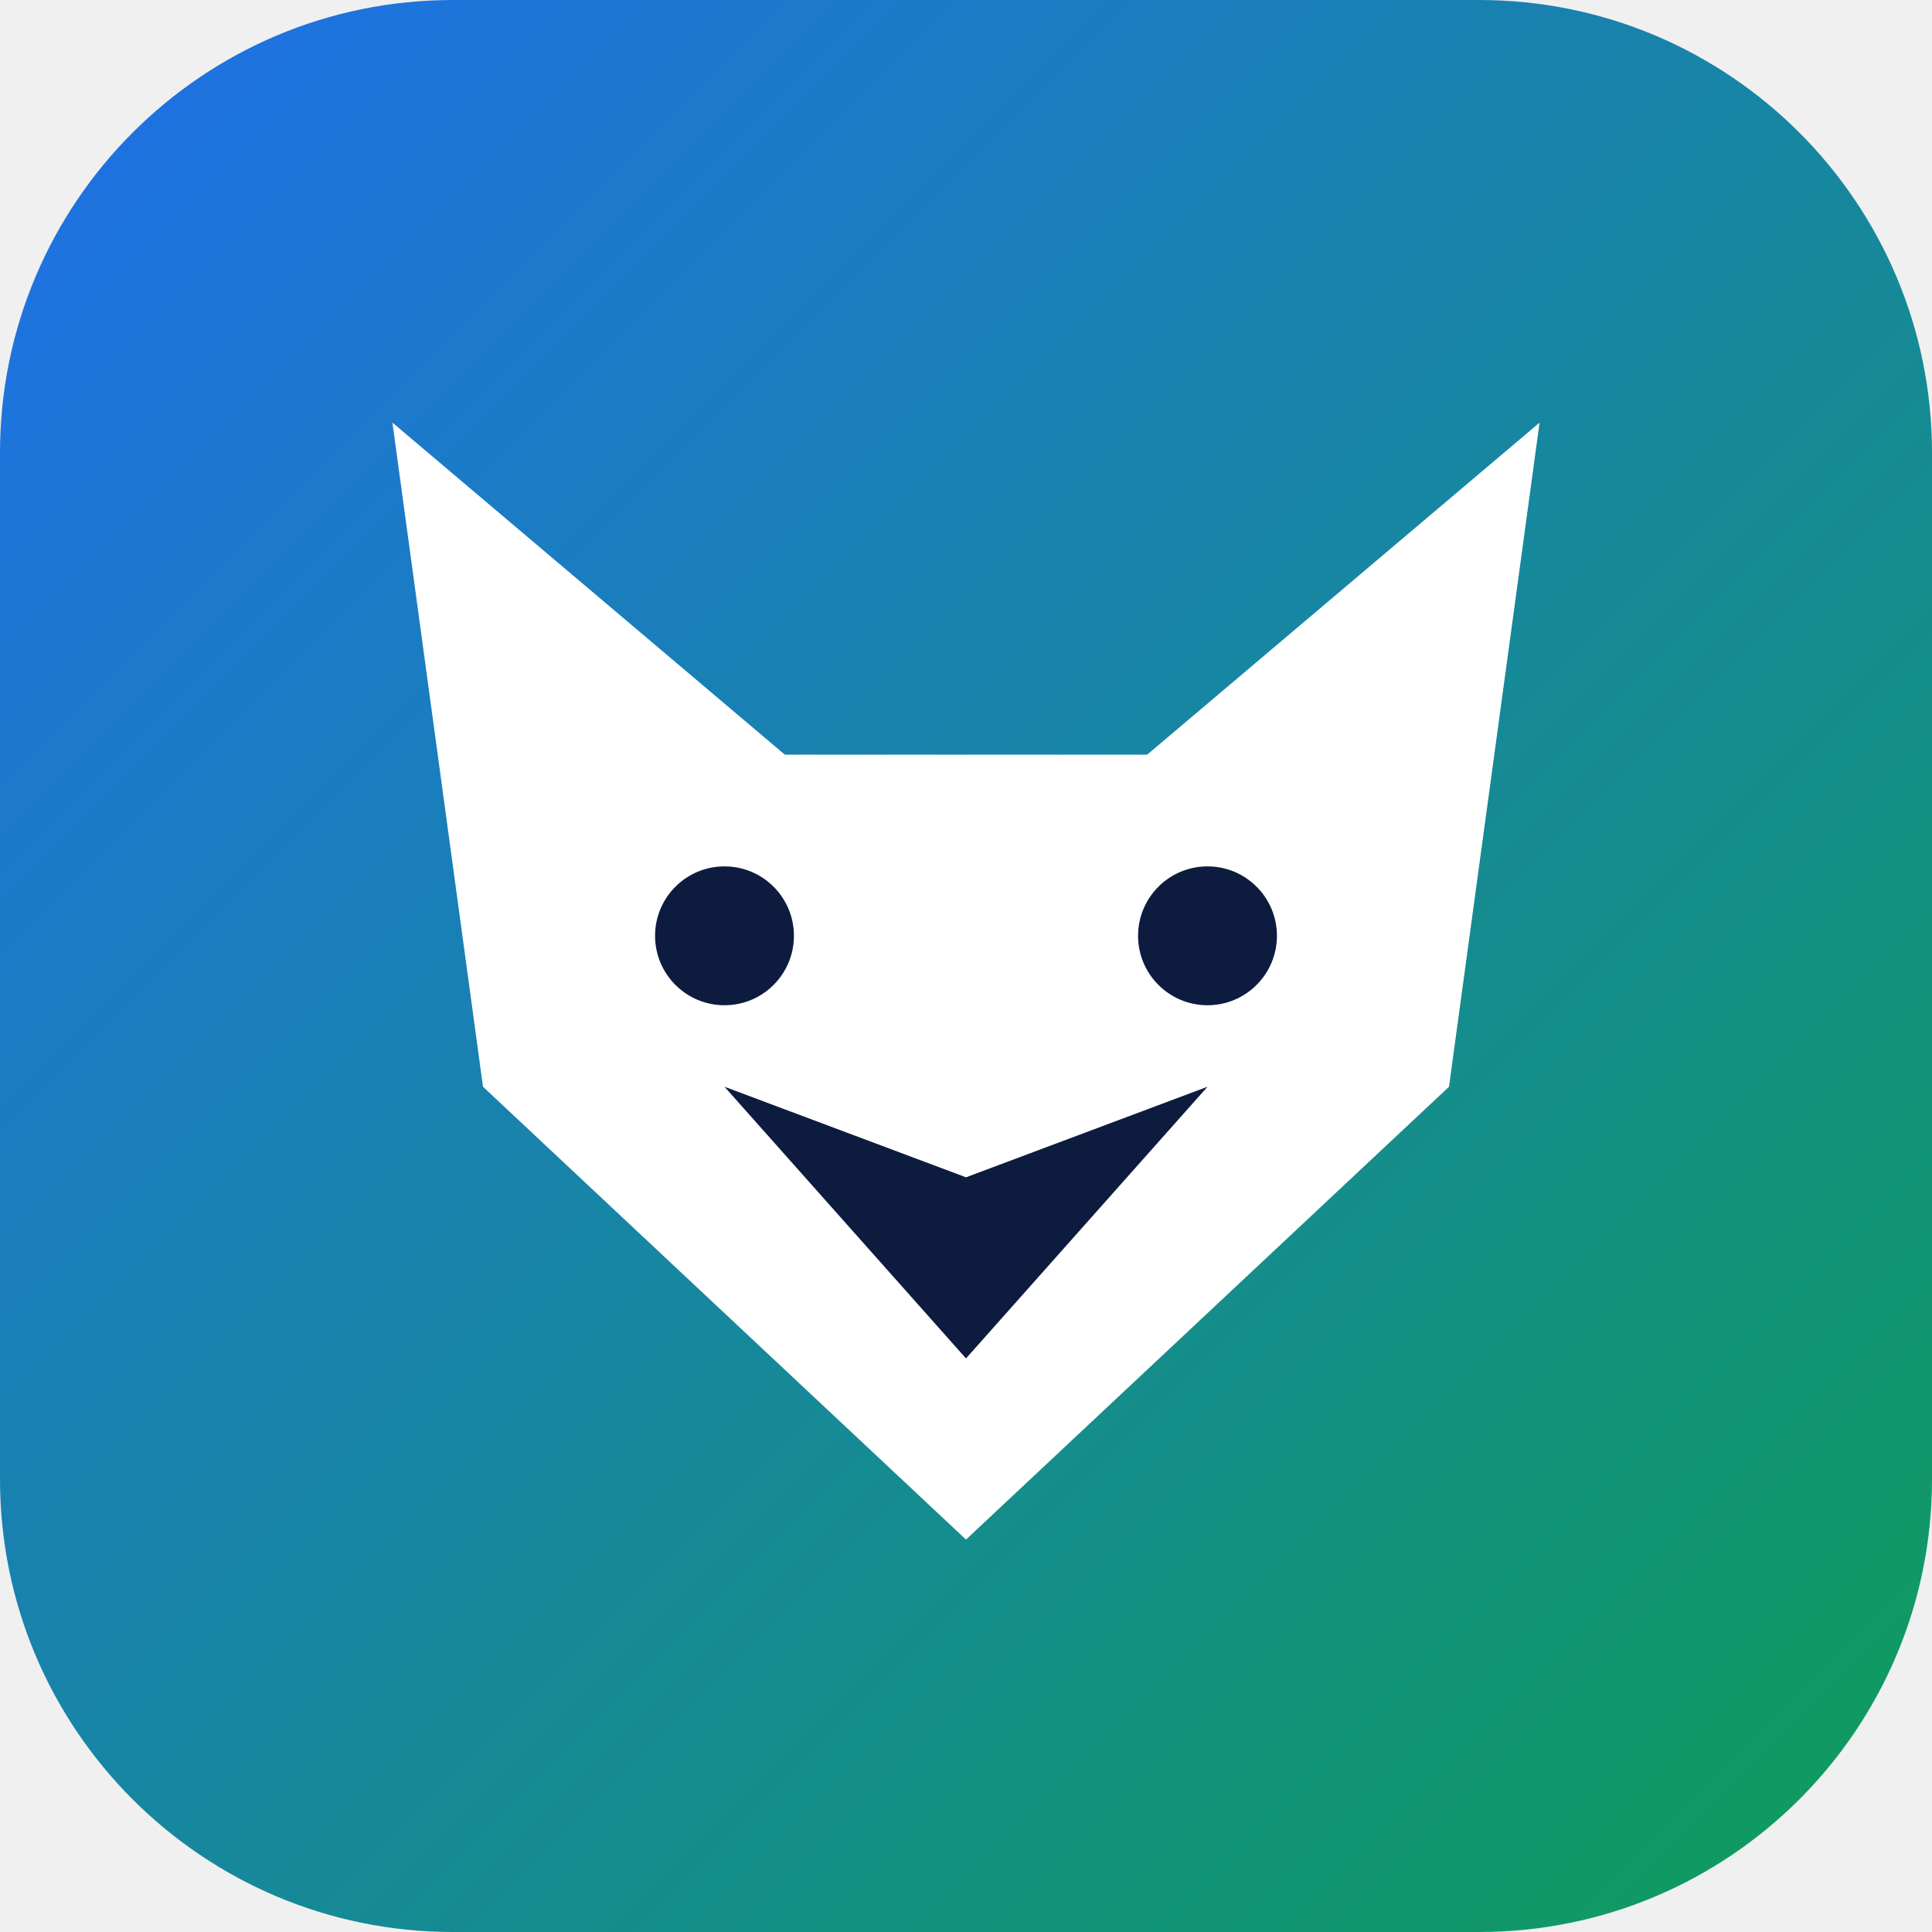
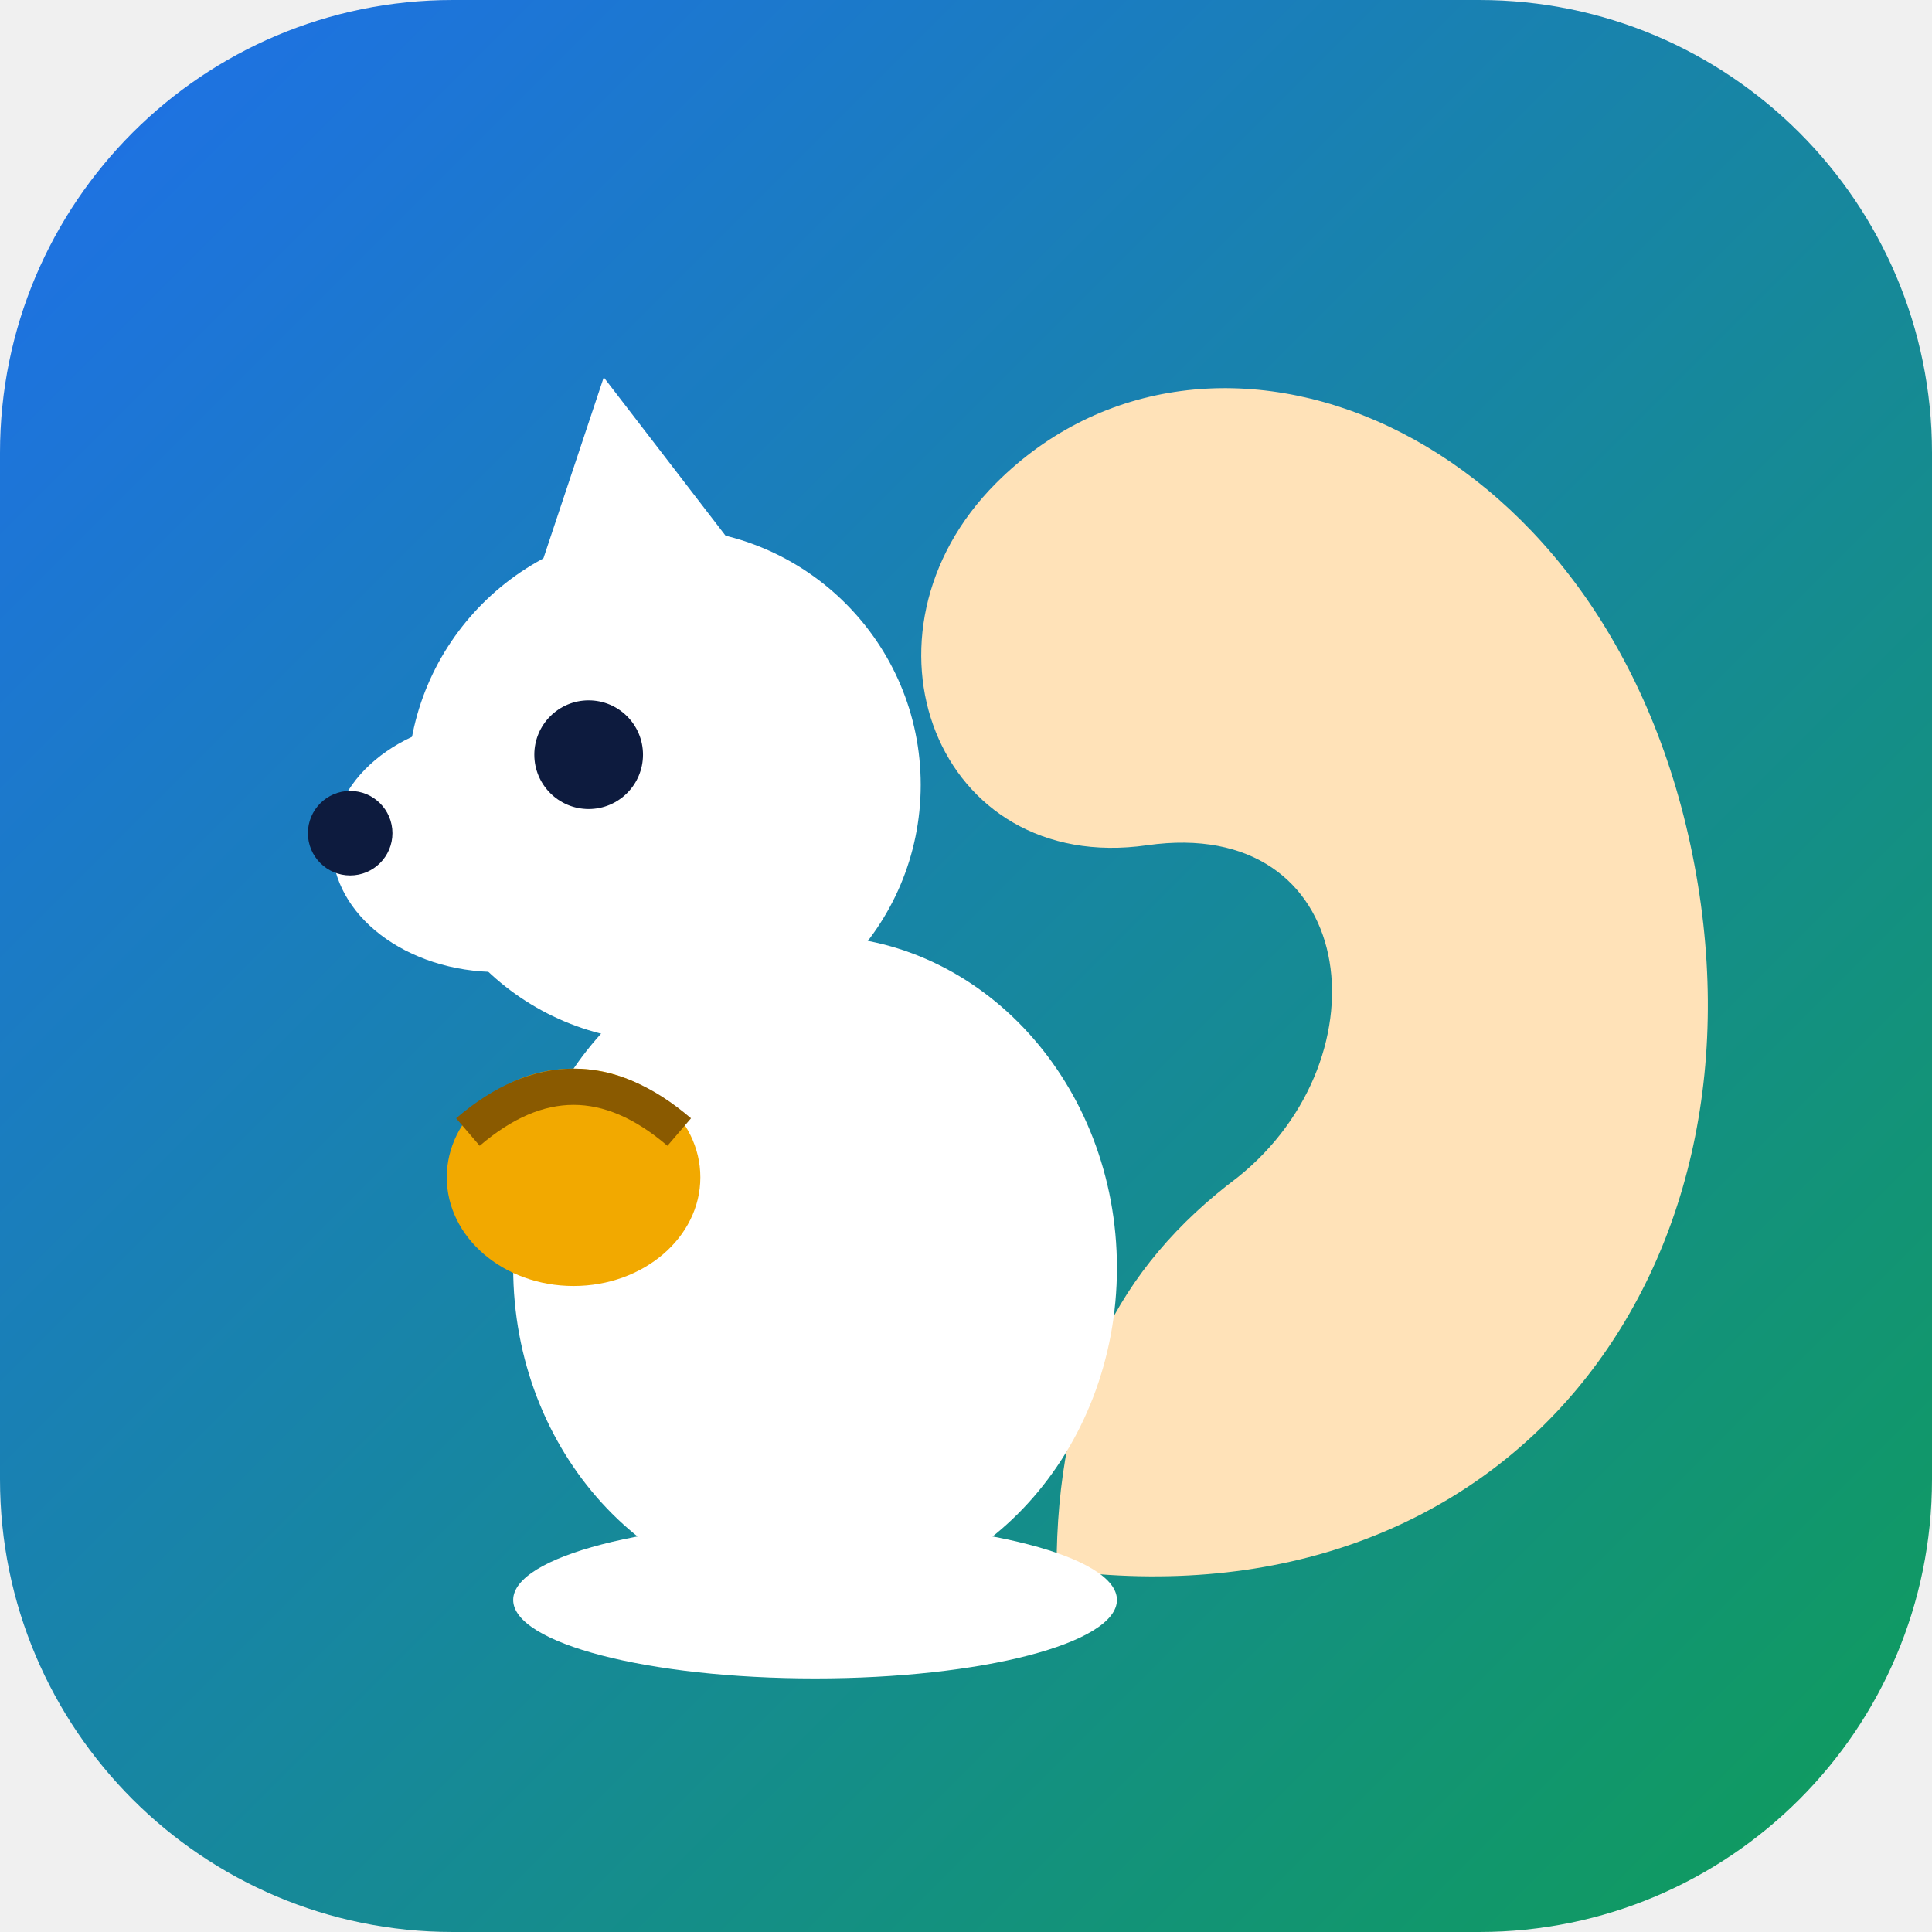
<svg xmlns="http://www.w3.org/2000/svg" viewBox="0 0 64 64">
  <defs>
-     <linearGradient id="lg" x1="0" y1="0" x2="1" y2="1">
+     <linearGradient id="wg" x1="0" y1="0" x2="1" y2="1">
      <stop offset="0" stop-color="#1f6feb" />
      <stop offset="1" stop-color="#0f9d58" />
    </linearGradient>
  </defs>
-   <rect width="64" height="64" rx="15" fill="url(#lg)" />
-   <path d="M13 14l13 11h12l13-11-3 22-16 15-16-15z" fill="#fff" />
-   <path d="M24 36l8 9 8-9-8 3z" fill="#0d1b3e" />
-   <circle cx="24" cy="31" r="2.3" fill="#0d1b3e" />
-   <circle cx="40" cy="31" r="2.3" fill="#0d1b3e" />
+   <rect width="64" height="64" rx="15" fill="url(#wg)" />
+   <path d="M35 52 C50 54 59 42 56 28 C53 14 40 9 33 16 C28 21 31 29 38 28 C45 27 46 35 41 39 C37 42 35 46 35 52Z" fill="#ffe2b8" />
+   <ellipse cx="27" cy="42" rx="10" ry="11" fill="#fff" />
+   <circle cx="22" cy="26" r="8.5" fill="#fff" />
+   <ellipse cx="16.5" cy="28" rx="5.5" ry="4.2" fill="#fff" />
+   <path d="M17.5 20 L20 12.5 L25 19 Z" fill="#fff" />
+   <ellipse cx="27" cy="53" rx="10" ry="2.6" fill="#fff" />
+   <circle cx="19.5" cy="25" r="1.8" fill="#0d1b3e" />
+   <circle cx="11.6" cy="27.6" r="1.4" fill="#0d1b3e" />
+   <ellipse cx="19" cy="39" rx="4.2" ry="3.6" fill="#f2a900" />
+   <path d="M15.5 37.5 Q19 34.5 22.5 37.5" fill="none" stroke="#8a5a00" stroke-width="1.2" />
</svg>
